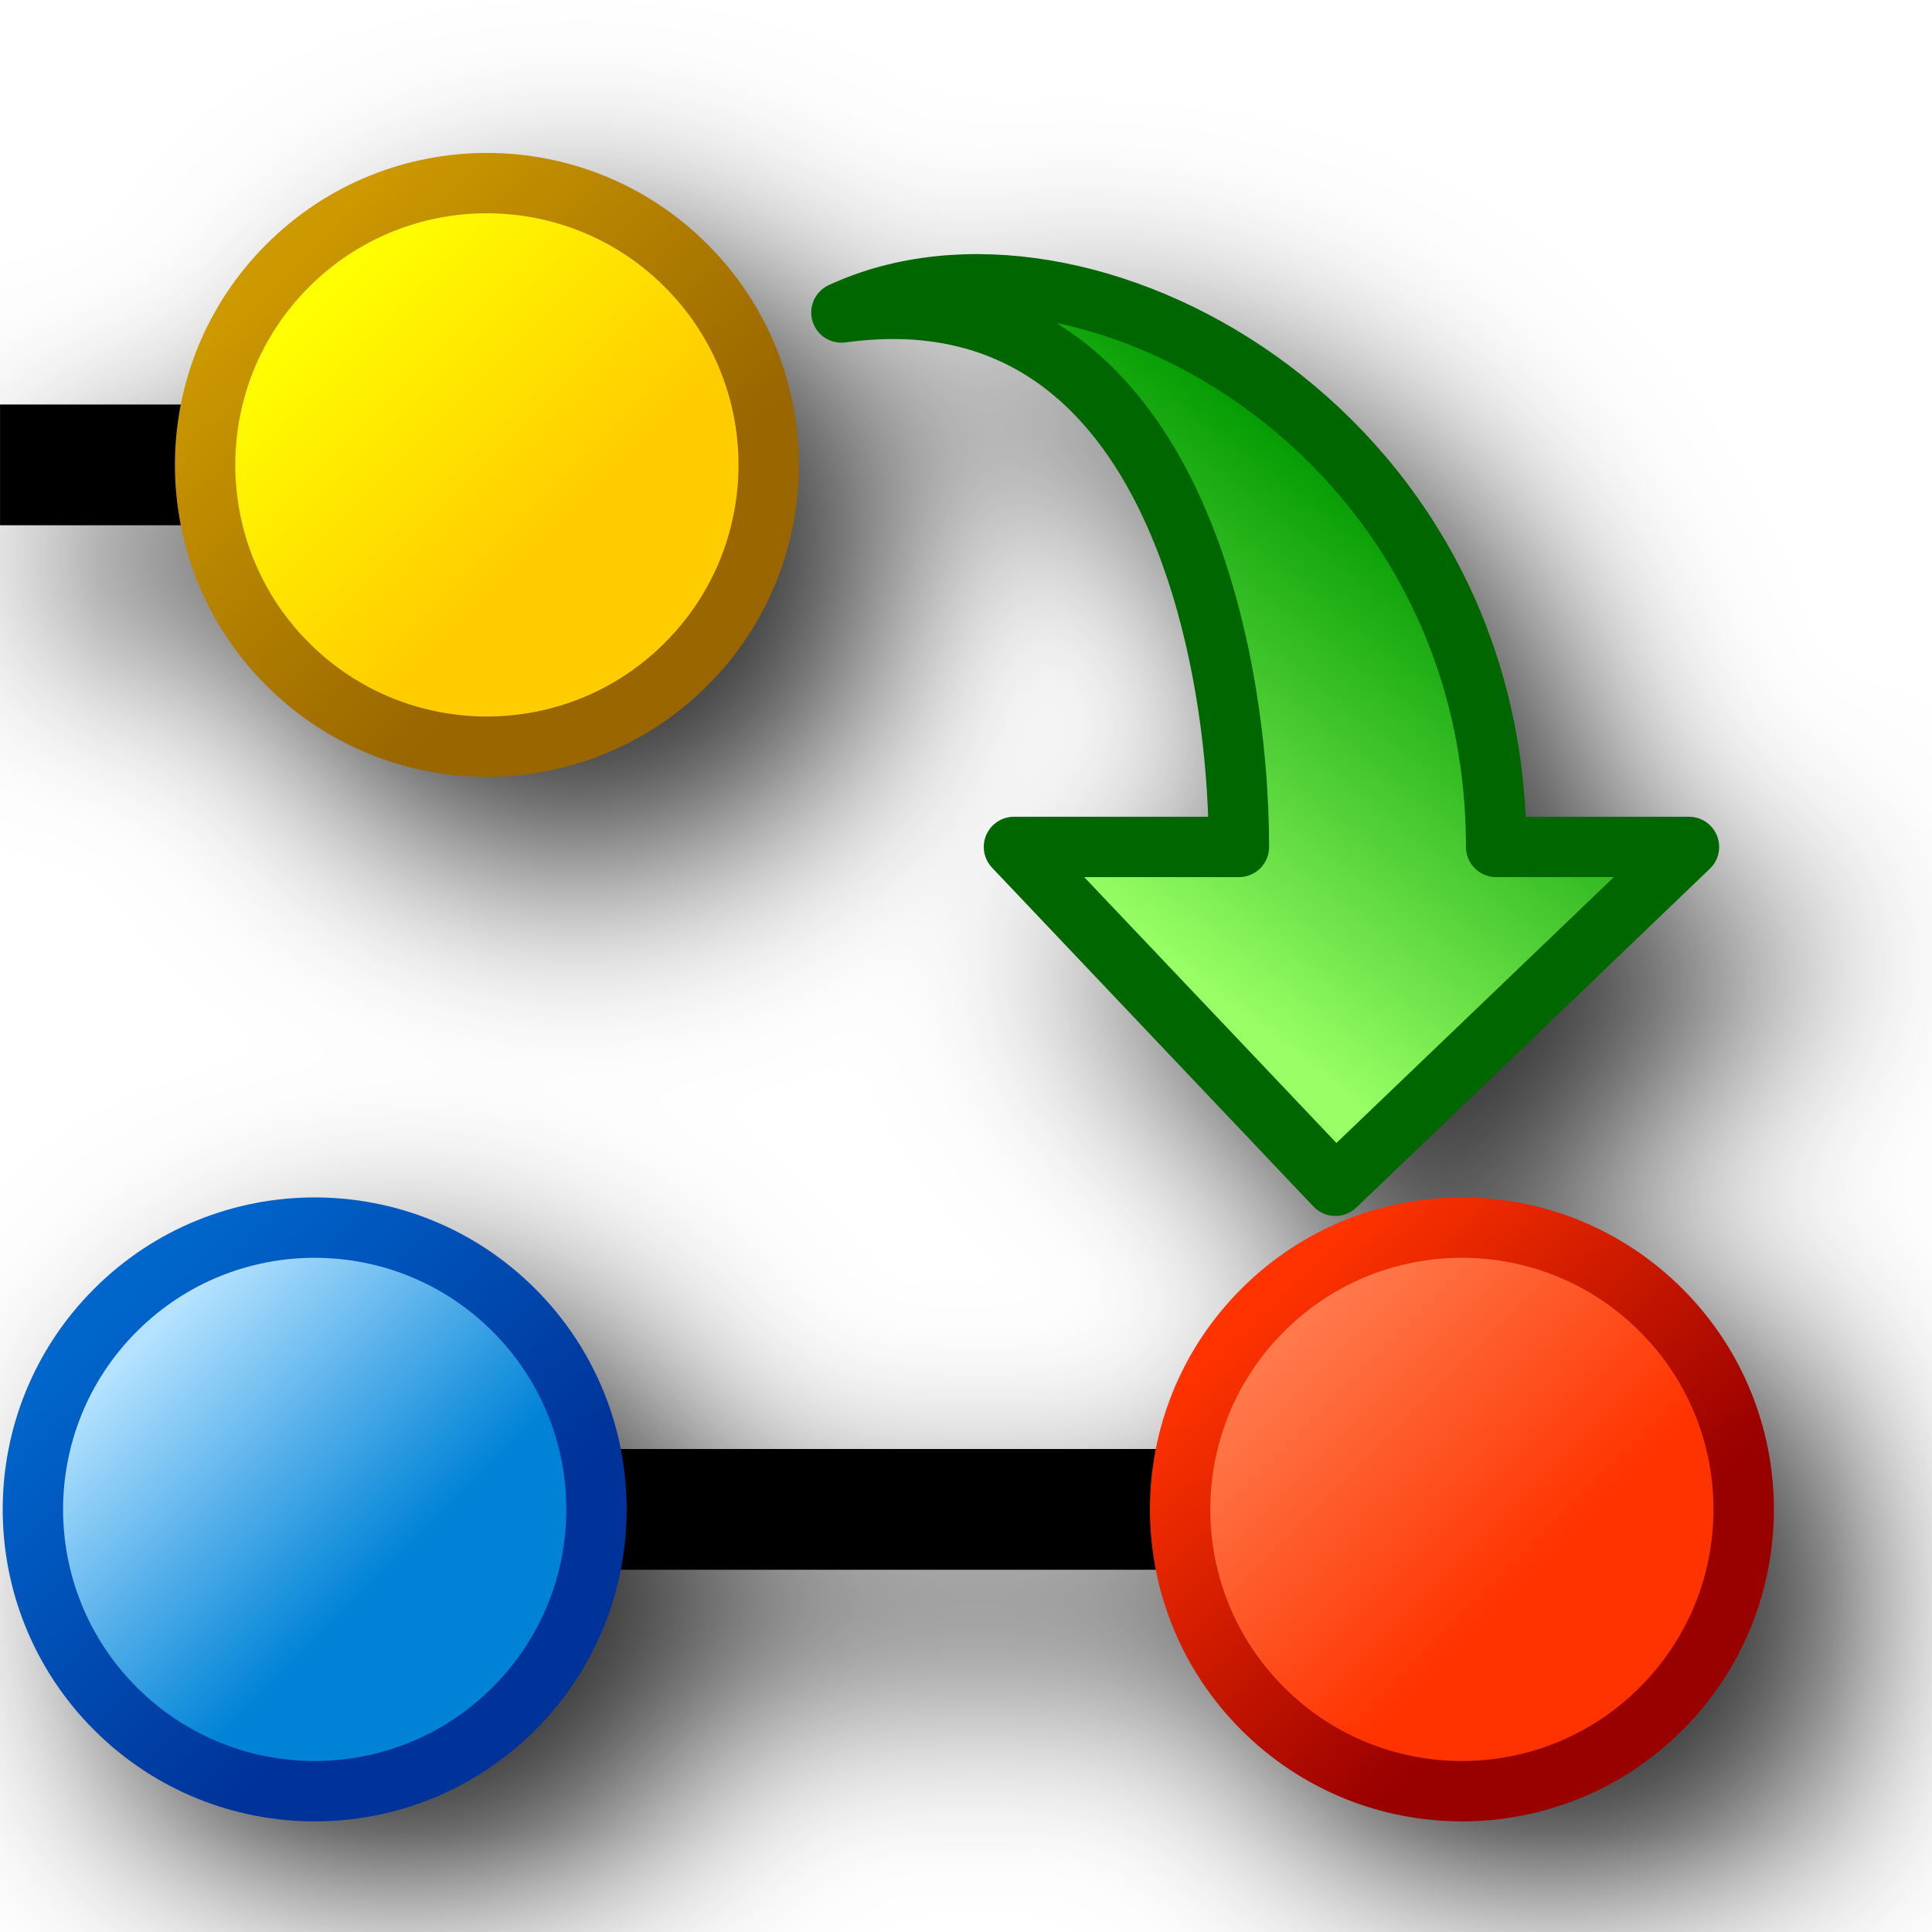
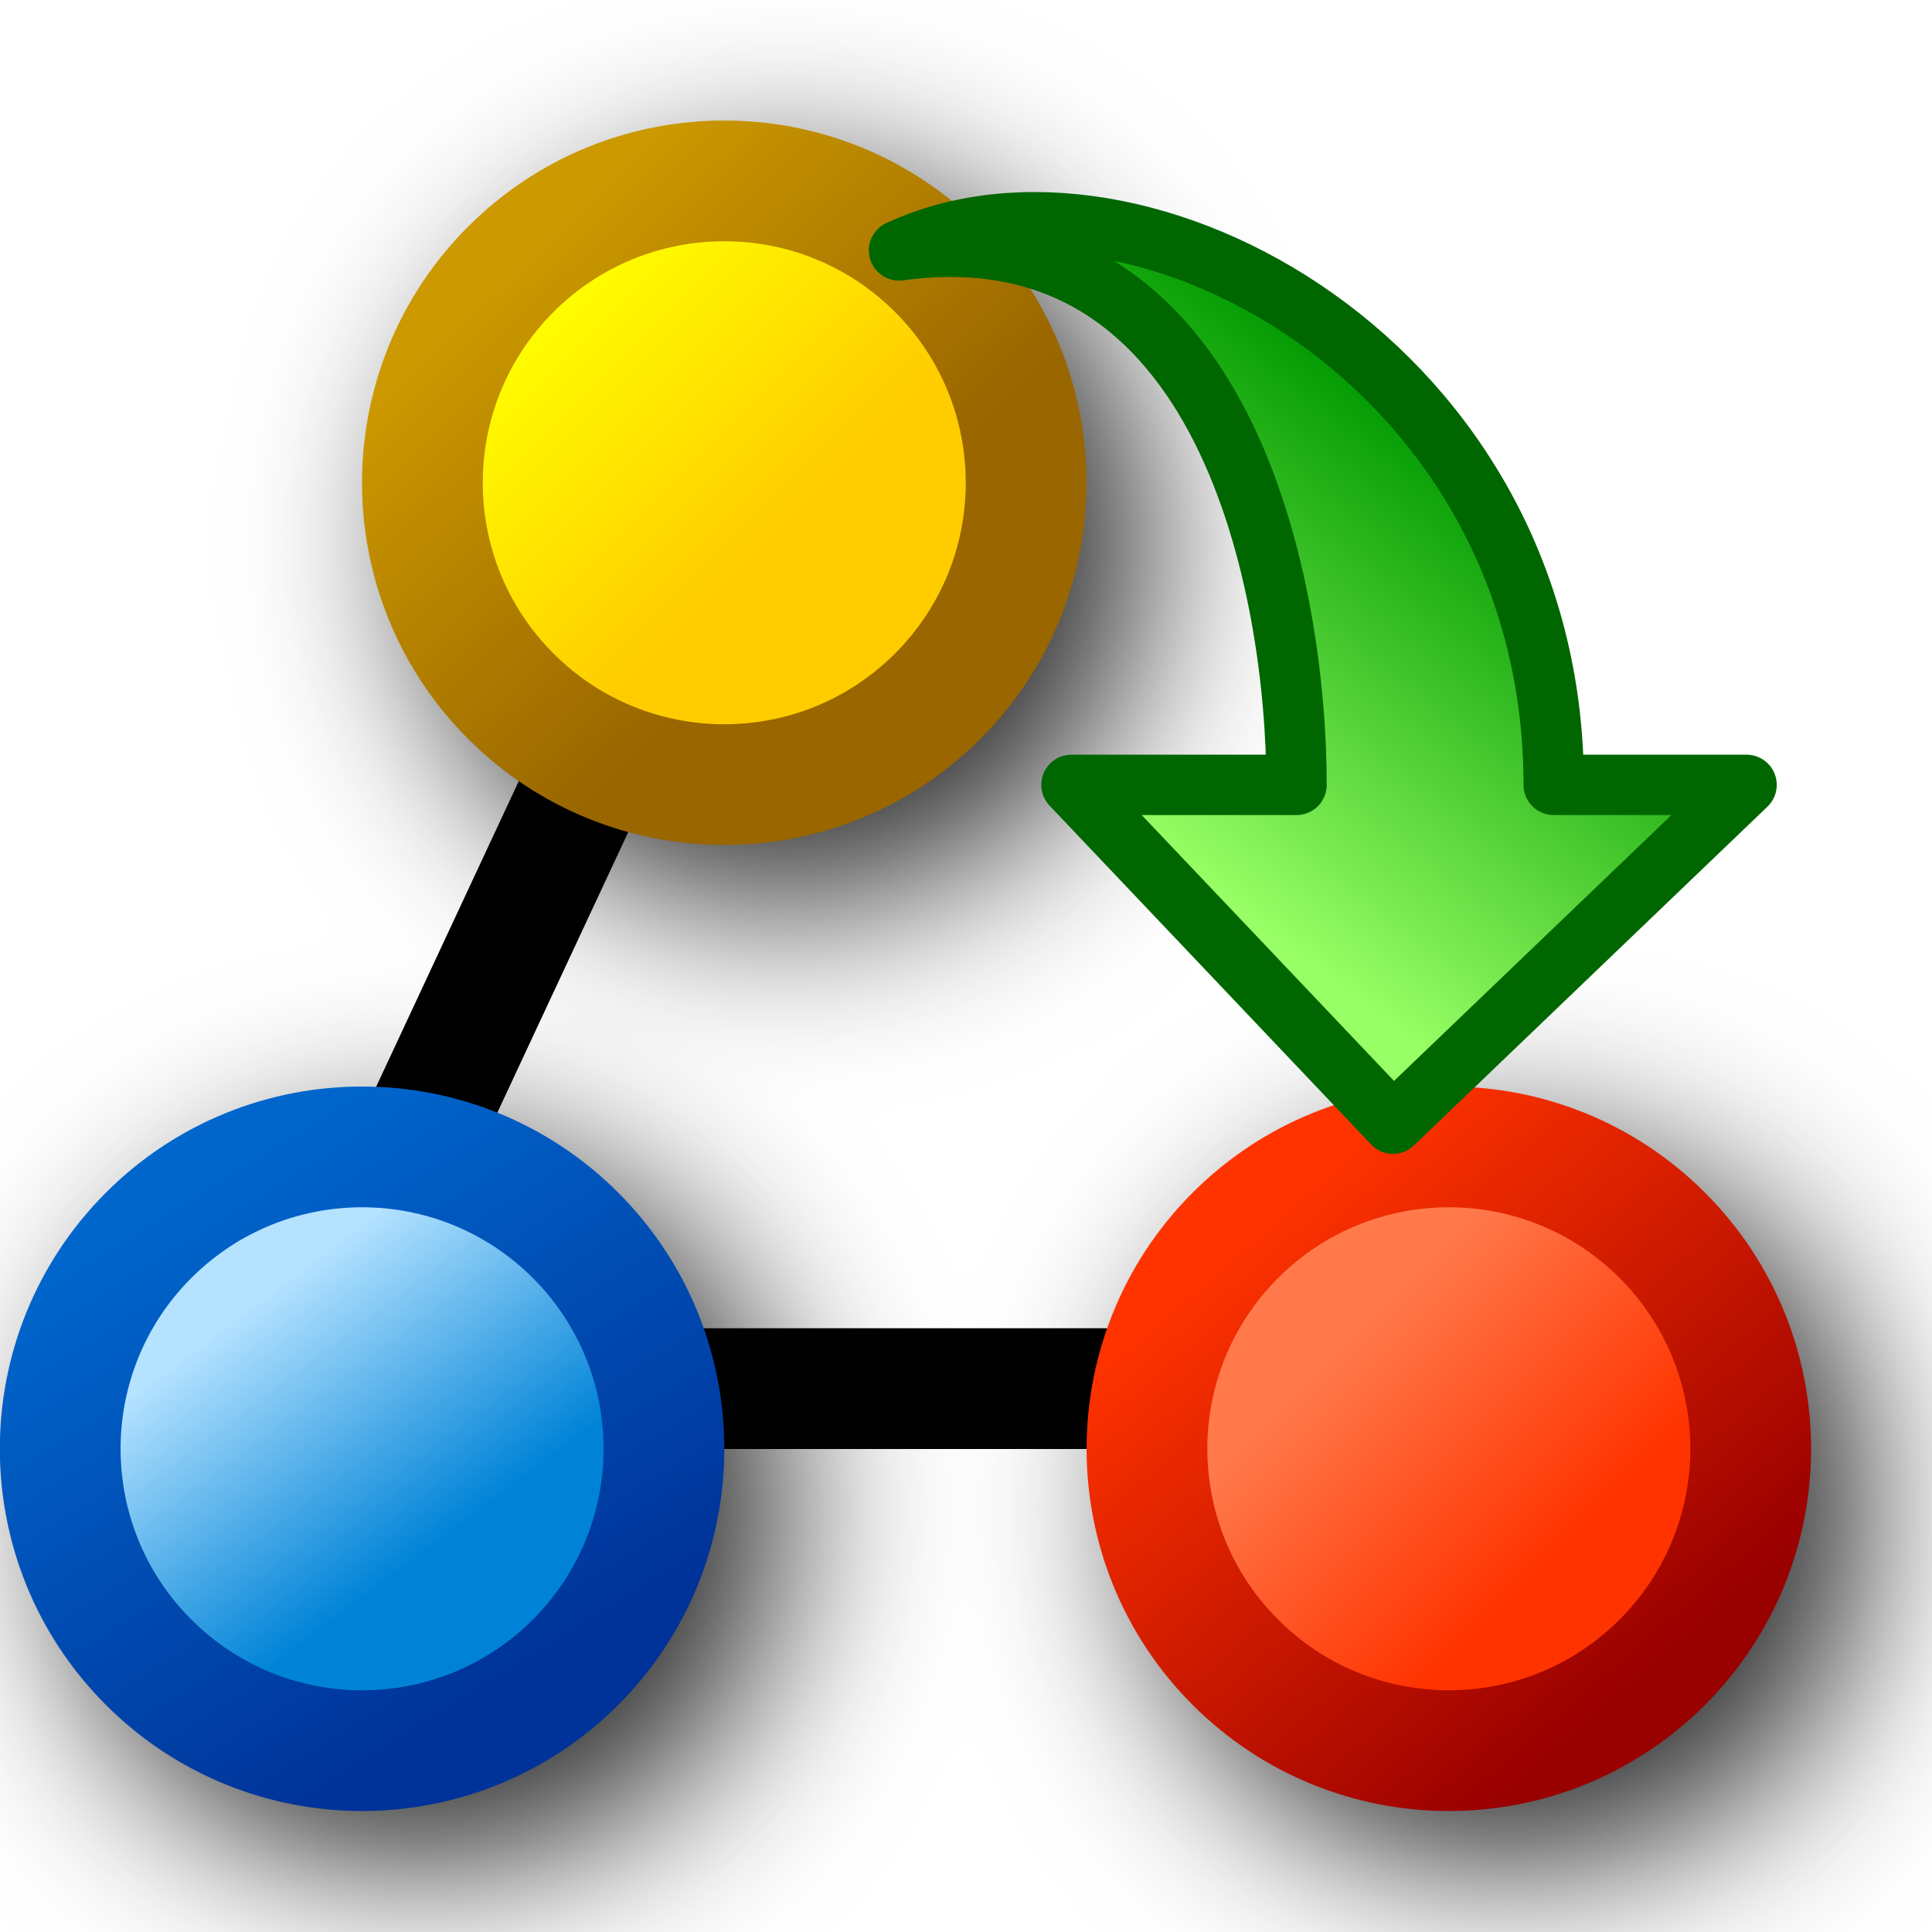
<svg xmlns="http://www.w3.org/2000/svg" xmlns:xlink="http://www.w3.org/1999/xlink" width="16" height="16" viewBox="0 0 16 16" version="1.1" id="svg8">
  <defs id="defs2">
+     <linearGradient gradientTransform="matrix(-2.01228,0,0,1.631636,19.94851,-6.684274)" gradientUnits="userSpaceOnUse" y2="8.914" x2="-1.633" y1="7.219" x1="-3.247" id="linearGradient1618" xlink:href="#linearGradient1616" />
+     <linearGradient id="linearGradient1616">
+       <stop id="stop1612-5" offset="0" style="stop-color:#009900;stop-opacity:1" />
+       <stop id="stop1614-5" offset="1" style="stop-color:#99ff66;stop-opacity:1" />
+     </linearGradient>
+     <linearGradient xlink:href="#linearGradient1211-6" id="linearGradient1" gradientUnits="userSpaceOnUse" gradientTransform="matrix(0.1251425,0,0,0.1251425,10.67083,-1.372767)" x1="8.413" y1="143.382" x2="8.413" y2="121.259" />
    <linearGradient id="linearGradient1211-6">
      <stop style="stop-color:#ffcc00;stop-opacity:1" offset="0" id="stop1207-2" />
      <stop style="stop-color:#ffff00;stop-opacity:1" offset="1" id="stop1209-6" />
    </linearGradient>
+     <linearGradient xlink:href="#linearGradient1217-1" id="linearGradient2" gradientUnits="userSpaceOnUse" gradientTransform="matrix(0.1251425,0,0,0.1251425,10.67083,-1.372767)" x1="0.669" y1="147.557" x2="1.237" y2="118.31" />
    <linearGradient id="linearGradient1217-1">
      <stop style="stop-color:#996600;stop-opacity:1" offset="0" id="stop1213-8" />
      <stop style="stop-color:#cc9900;stop-opacity:1" offset="1" id="stop1215-7" />
    </linearGradient>
-     <linearGradient xlink:href="#linearGradient1211-6" id="linearGradient1" gradientUnits="userSpaceOnUse" gradientTransform="matrix(0.1251425,0,0,0.1251425,9.552037,-2.700963)" x1="8.413" y1="143.382" x2="8.413" y2="121.259" />
-     <linearGradient xlink:href="#linearGradient1217-1" id="linearGradient2" gradientUnits="userSpaceOnUse" gradientTransform="matrix(0.1251425,0,0,0.1251425,9.552037,-2.700963)" x1="0.669" y1="147.557" x2="1.237" y2="118.31" />
-     <linearGradient xlink:href="#linearGradient1125-6" id="linearGradient1226-5" x1="8.413" y1="143.382" x2="8.413" y2="121.259" gradientUnits="userSpaceOnUse" gradientTransform="matrix(0.1251425,0,0,0.1251425,9.144845,9.124697)" />
+     <linearGradient xlink:href="#linearGradient1125-6" id="linearGradient1226-5" x1="4.123" y1="148.359" x2="4.068" y2="128.56" gradientUnits="userSpaceOnUse" gradientTransform="matrix(0.1251425,0,0,0.1251425,9.256616,8.526727)" />
    <linearGradient id="linearGradient1125-6">
      <stop style="stop-color:#ff3300;stop-opacity:1" offset="0" id="stop1121-7" />
      <stop style="stop-color:#ff794b;stop-opacity:1" offset="1" id="stop1123-5" />
    </linearGradient>
-     <linearGradient xlink:href="#linearGradient1117-6" id="linearGradient1218-7" x1="0.669" y1="147.557" x2="1.237" y2="118.31" gradientUnits="userSpaceOnUse" gradientTransform="matrix(0.1251425,0,0,0.1251425,9.144845,9.124697)" />
+     <linearGradient xlink:href="#linearGradient1117-6" id="linearGradient1218-7" x1="-2.956" y1="158.443" x2="-0.131" y2="118.71" gradientUnits="userSpaceOnUse" gradientTransform="matrix(0.1251425,0,0,0.1251425,9.256616,8.526727)" />
    <linearGradient id="linearGradient1117-6">
      <stop style="stop-color:#990000;stop-opacity:1" offset="0" id="stop1113-2" />
      <stop style="stop-color:#ff3300;stop-opacity:1" offset="1" id="stop1115-9" />
    </linearGradient>
-     <linearGradient xlink:href="#linearGradient1172-2" id="linearGradient3" gradientUnits="userSpaceOnUse" gradientTransform="matrix(0.1251425,0,0,0.1251425,2.427368,2.407218)" x1="8.413" y1="143.382" x2="8.413" y2="121.259" />
+     <linearGradient xlink:href="#linearGradient1172-2" id="linearGradient3" gradientUnits="userSpaceOnUse" gradientTransform="matrix(0.1251425,0,0,0.1251425,2.892655,2.162762)" x1="-0.131" y1="146.962" x2="2.695" y2="127.186" />
    <linearGradient id="linearGradient1172-2">
      <stop id="stop1168-7" offset="0" style="stop-color:#0083d7;stop-opacity:1" />
      <stop id="stop1170-0" offset="1" style="stop-color:#b4e2ff;stop-opacity:1" />
    </linearGradient>
-     <linearGradient xlink:href="#linearGradient1166-3" id="linearGradient4" gradientUnits="userSpaceOnUse" gradientTransform="matrix(0.1251425,0,0,0.1251425,2.427368,2.407218)" x1="0.669" y1="147.557" x2="1.237" y2="118.31" />
+     <linearGradient xlink:href="#linearGradient1166-3" id="linearGradient4" gradientUnits="userSpaceOnUse" gradientTransform="matrix(0.1251425,0,0,0.1251425,2.892655,2.162762)" x1="-7.638" y1="156.406" x2="1.237" y2="118.31" />
    <linearGradient id="linearGradient1166-3">
      <stop id="stop1162-6" offset="0" style="stop-color:#003399;stop-opacity:1" />
      <stop id="stop1164-0" offset="1" style="stop-color:#0066cc;stop-opacity:1" />
    </linearGradient>
-     <linearGradient gradientTransform="matrix(-2.01228,0,0,1.631636,19.47149,-6.17072)" gradientUnits="userSpaceOnUse" y2="8.914" x2="-1.633" y1="7.219" x1="-3.247" id="linearGradient1618" xlink:href="#linearGradient1616" />
-     <linearGradient id="linearGradient1616">
-       <stop id="stop1612-5" offset="0" style="stop-color:#009900;stop-opacity:1" />
-       <stop id="stop1614-5" offset="1" style="stop-color:#99ff66;stop-opacity:1" />
-     </linearGradient>
-     <filter style="color-interpolation-filters:sRGB" id="filter35" x="-0.136" y="-0.152" width="1.272" height="1.304">
-       <feGaussianBlur stdDeviation="0.875" id="feGaussianBlur35" />
+     <filter style="color-interpolation-filters:sRGB" id="filter28" x="-0.119" y="-0.127" width="1.238" height="1.255">
+       <feGaussianBlur stdDeviation="0.742" id="feGaussianBlur28" />
    </filter>
  </defs>
  <g id="layer1" transform="translate(-12.56771)">
-     <path id="path18" style="color:#000000;opacity:0.83;fill:#000000;stroke-linecap:round;-inkscape-stroke:none;filter:url(#filter35)" d="m 17.351,2.016 c -0.661,-2e-7 -1.324,0.253 -1.828,0.758 C 15.146,3.15 14.911,3.614 14.816,4.1 l -2.248,0 v 1 l 2.248,0 c 0.095,0.486 0.33,0.951 0.707,1.328 1.009,1.009 2.645,1.007 3.654,-0.002 1.009,-1.009 1.009,-2.643 0,-3.652 C 18.673,2.27 18.012,2.016 17.351,2.016 Z m 4.209,0.844 c -0.443,-0.01 -0.87,0.076 -1.264,0.238 -0.018,0.002 -0.027,-0.01 -0.045,-0.008 l 0.004,0.014 c -0.023,0.01 -0.052,-0.003 -0.074,0.008 -0.26,0.121 -0.146,0.513 0.139,0.475 0.632,-0.087 1.111,0.031 1.498,0.273 0.387,0.242 0.686,0.618 0.912,1.066 0.413,0.817 0.521,1.828 0.545,2.588 h -1.561 c -0.219,-3.14e-5 -0.332,0.262 -0.182,0.422 l 2.662,2.807 c 0.095,0.1 0.254,0.103 0.354,0.008 L 27.478,7.944 C 27.639,7.788 27.529,7.514 27.304,7.514 H 25.894 C 25.806,5.828 24.99,4.484 23.884,3.698 23.301,3.283 22.65,3.01 22.007,2.903 21.857,2.878 21.708,2.863 21.56,2.86 Z m -5.637,7.807 c -0.661,0 -1.322,0.253 -1.826,0.758 -1.009,1.009 -1.009,2.645 0,3.654 1.009,1.009 2.645,1.009 3.654,0 0.377,-0.377 0.612,-0.842 0.707,-1.328 h 4.432 c 0.096,0.485 0.331,0.95 0.707,1.326 1.009,1.009 2.643,1.011 3.652,0.002 1.009,-1.009 1.009,-2.645 0,-3.654 -1.009,-1.009 -2.643,-1.009 -3.652,0 -0.376,0.376 -0.611,0.841 -0.707,1.326 H 18.458 C 18.363,12.264 18.128,11.801 17.751,11.424 17.247,10.92 16.585,10.667 15.923,10.667 Z" />
-     <path style="fill:none;stroke:#000000;stroke-width:1;stroke-linecap:butt;stroke-linejoin:miter;stroke-miterlimit:4;stroke-dasharray:none;stroke-opacity:1" d="m 16.742,3.85 -4.174,0" id="path8492-3" />
-     <rect ry="2.333" rx="2.333" transform="rotate(-45)" y="12.127" x="6.682" height="4.667" width="4.667" id="rect1134-9" style="fill:url(#linearGradient1);fill-rule:evenodd;stroke:url(#linearGradient2);stroke-width:0.5;stroke-linecap:round;stroke-linejoin:round;stroke-miterlimit:4;stroke-dasharray:none" />
-     <path style="fill:none;stroke:#000000;stroke-width:1;stroke-linecap:round;stroke-linejoin:miter;stroke-miterlimit:4;stroke-dasharray:none;stroke-opacity:1" d="M 25.106,12.5 H 15.757" id="path8492" />
-     <rect ry="2.333" rx="2.333" transform="rotate(-45)" y="23.953" x="6.275" height="4.667" width="4.667" id="rect1134-1" style="fill:url(#linearGradient1226-5);fill-rule:evenodd;stroke:url(#linearGradient1218-7);stroke-width:0.5;stroke-linecap:round;stroke-linejoin:round;stroke-miterlimit:4;stroke-dasharray:none" />
-     <rect ry="2.333" rx="2.333" transform="rotate(-45)" y="17.235" x="-0.443" height="4.667" width="4.667" id="rect1134-7" style="fill:url(#linearGradient3);fill-rule:evenodd;stroke:url(#linearGradient4);stroke-width:0.5;stroke-linecap:round;stroke-linejoin:round;stroke-miterlimit:4;stroke-dasharray:none" />
-     <path id="path1610" d="m 19.536,2.588 c 2.725,-0.375 3.292,2.832 3.292,4.426 h -1.863 l 2.662,2.806 2.928,-2.806 h -1.597 c 0,-3.477 -3.44,-5.347 -5.421,-4.426 z" style="fill:url(#linearGradient1618);fill-opacity:1;stroke:#006600;stroke-width:0.5;stroke-linecap:butt;stroke-linejoin:round;stroke-miterlimit:5.8;stroke-dasharray:none;stroke-opacity:1" />
+     <path id="path21" style="color:#000000;fill:#000000;fill-rule:evenodd;stroke-linecap:round;stroke-linejoin:round;-inkscape-stroke:none;fill-opacity:1;filter:url(#filter28);opacity:0.83" d="m 19.066,1.5 c -0.768,0 -1.537,0.292 -2.121,0.877 -1.169,1.169 -1.169,3.073 0,4.242 1.169,1.169 3.073,1.169 4.242,0 1.169,-1.169 1.169,-3.073 0,-4.242 C 20.602,1.792 19.834,1.5 19.066,1.5 Z m -3,8 c -0.768,-10e-8 -1.537,0.292 -2.121,0.877 -1.169,1.169 -1.169,3.073 0,4.242 1.169,1.169 3.073,1.169 4.242,0 1.169,-1.169 1.169,-3.073 0,-4.242 C 17.602,9.792 16.834,9.5 16.066,9.5 Z m 9,0 c -0.768,10e-8 -1.537,0.292 -2.121,0.877 -1.169,1.169 -1.169,3.073 0,4.242 1.169,1.169 3.073,1.169 4.242,0 1.169,-1.169 1.169,-3.073 0,-4.242 C 26.602,9.792 25.834,9.5 25.066,9.5 Z" />
+     <path style="fill:none;stroke:#000000;stroke-width:1;stroke-linecap:butt;stroke-linejoin:miter;stroke-miterlimit:4;stroke-dasharray:none;stroke-opacity:1" d="m 18.568,4 -3.5,7.5" id="path8492" />
+     <path style="fill:none;stroke:#000000;stroke-width:1;stroke-linecap:round;stroke-linejoin:miter;stroke-miterlimit:4;stroke-dasharray:none;stroke-opacity:1" d="M 24.242,11.5 H 14.894" id="path8492-3" />
+     <rect ry="2.5" rx="2.5" transform="rotate(-45)" y="13.455" x="7.801" height="5" width="5" id="rect1134-9" style="fill:url(#linearGradient1);fill-rule:evenodd;stroke:url(#linearGradient2);stroke-width:1;stroke-linecap:round;stroke-linejoin:round;stroke-miterlimit:4;stroke-dasharray:none" />
+     <rect ry="2.5" rx="2.5" transform="rotate(-45)" y="23.355" x="6.387" height="5" width="5" id="rect1134-1" style="fill:url(#linearGradient1226-5);fill-rule:evenodd;stroke:url(#linearGradient1218-7);stroke-width:1;stroke-linecap:round;stroke-linejoin:round;stroke-miterlimit:4;stroke-dasharray:none" />
+     <rect ry="2.5" rx="2.5" transform="rotate(-45)" y="16.991" x="0.023" height="5" width="5" id="rect1134-7" style="fill:url(#linearGradient3);fill-rule:evenodd;stroke:url(#linearGradient4);stroke-width:1;stroke-linecap:round;stroke-linejoin:round;stroke-miterlimit:4;stroke-dasharray:none" />
+     <path id="path1610" d="M 20.013,2.074 C 22.738,1.699 23.305,4.907 23.305,6.5 H 21.441 L 24.104,9.306 27.032,6.5 h -1.597 c 0,-3.477 -3.44,-5.347 -5.421,-4.426 z" style="fill:url(#linearGradient1618);fill-opacity:1;stroke:#006600;stroke-width:0.5;stroke-linecap:butt;stroke-linejoin:round;stroke-miterlimit:5.8;stroke-dasharray:none;stroke-opacity:1" />
  </g>
</svg>
